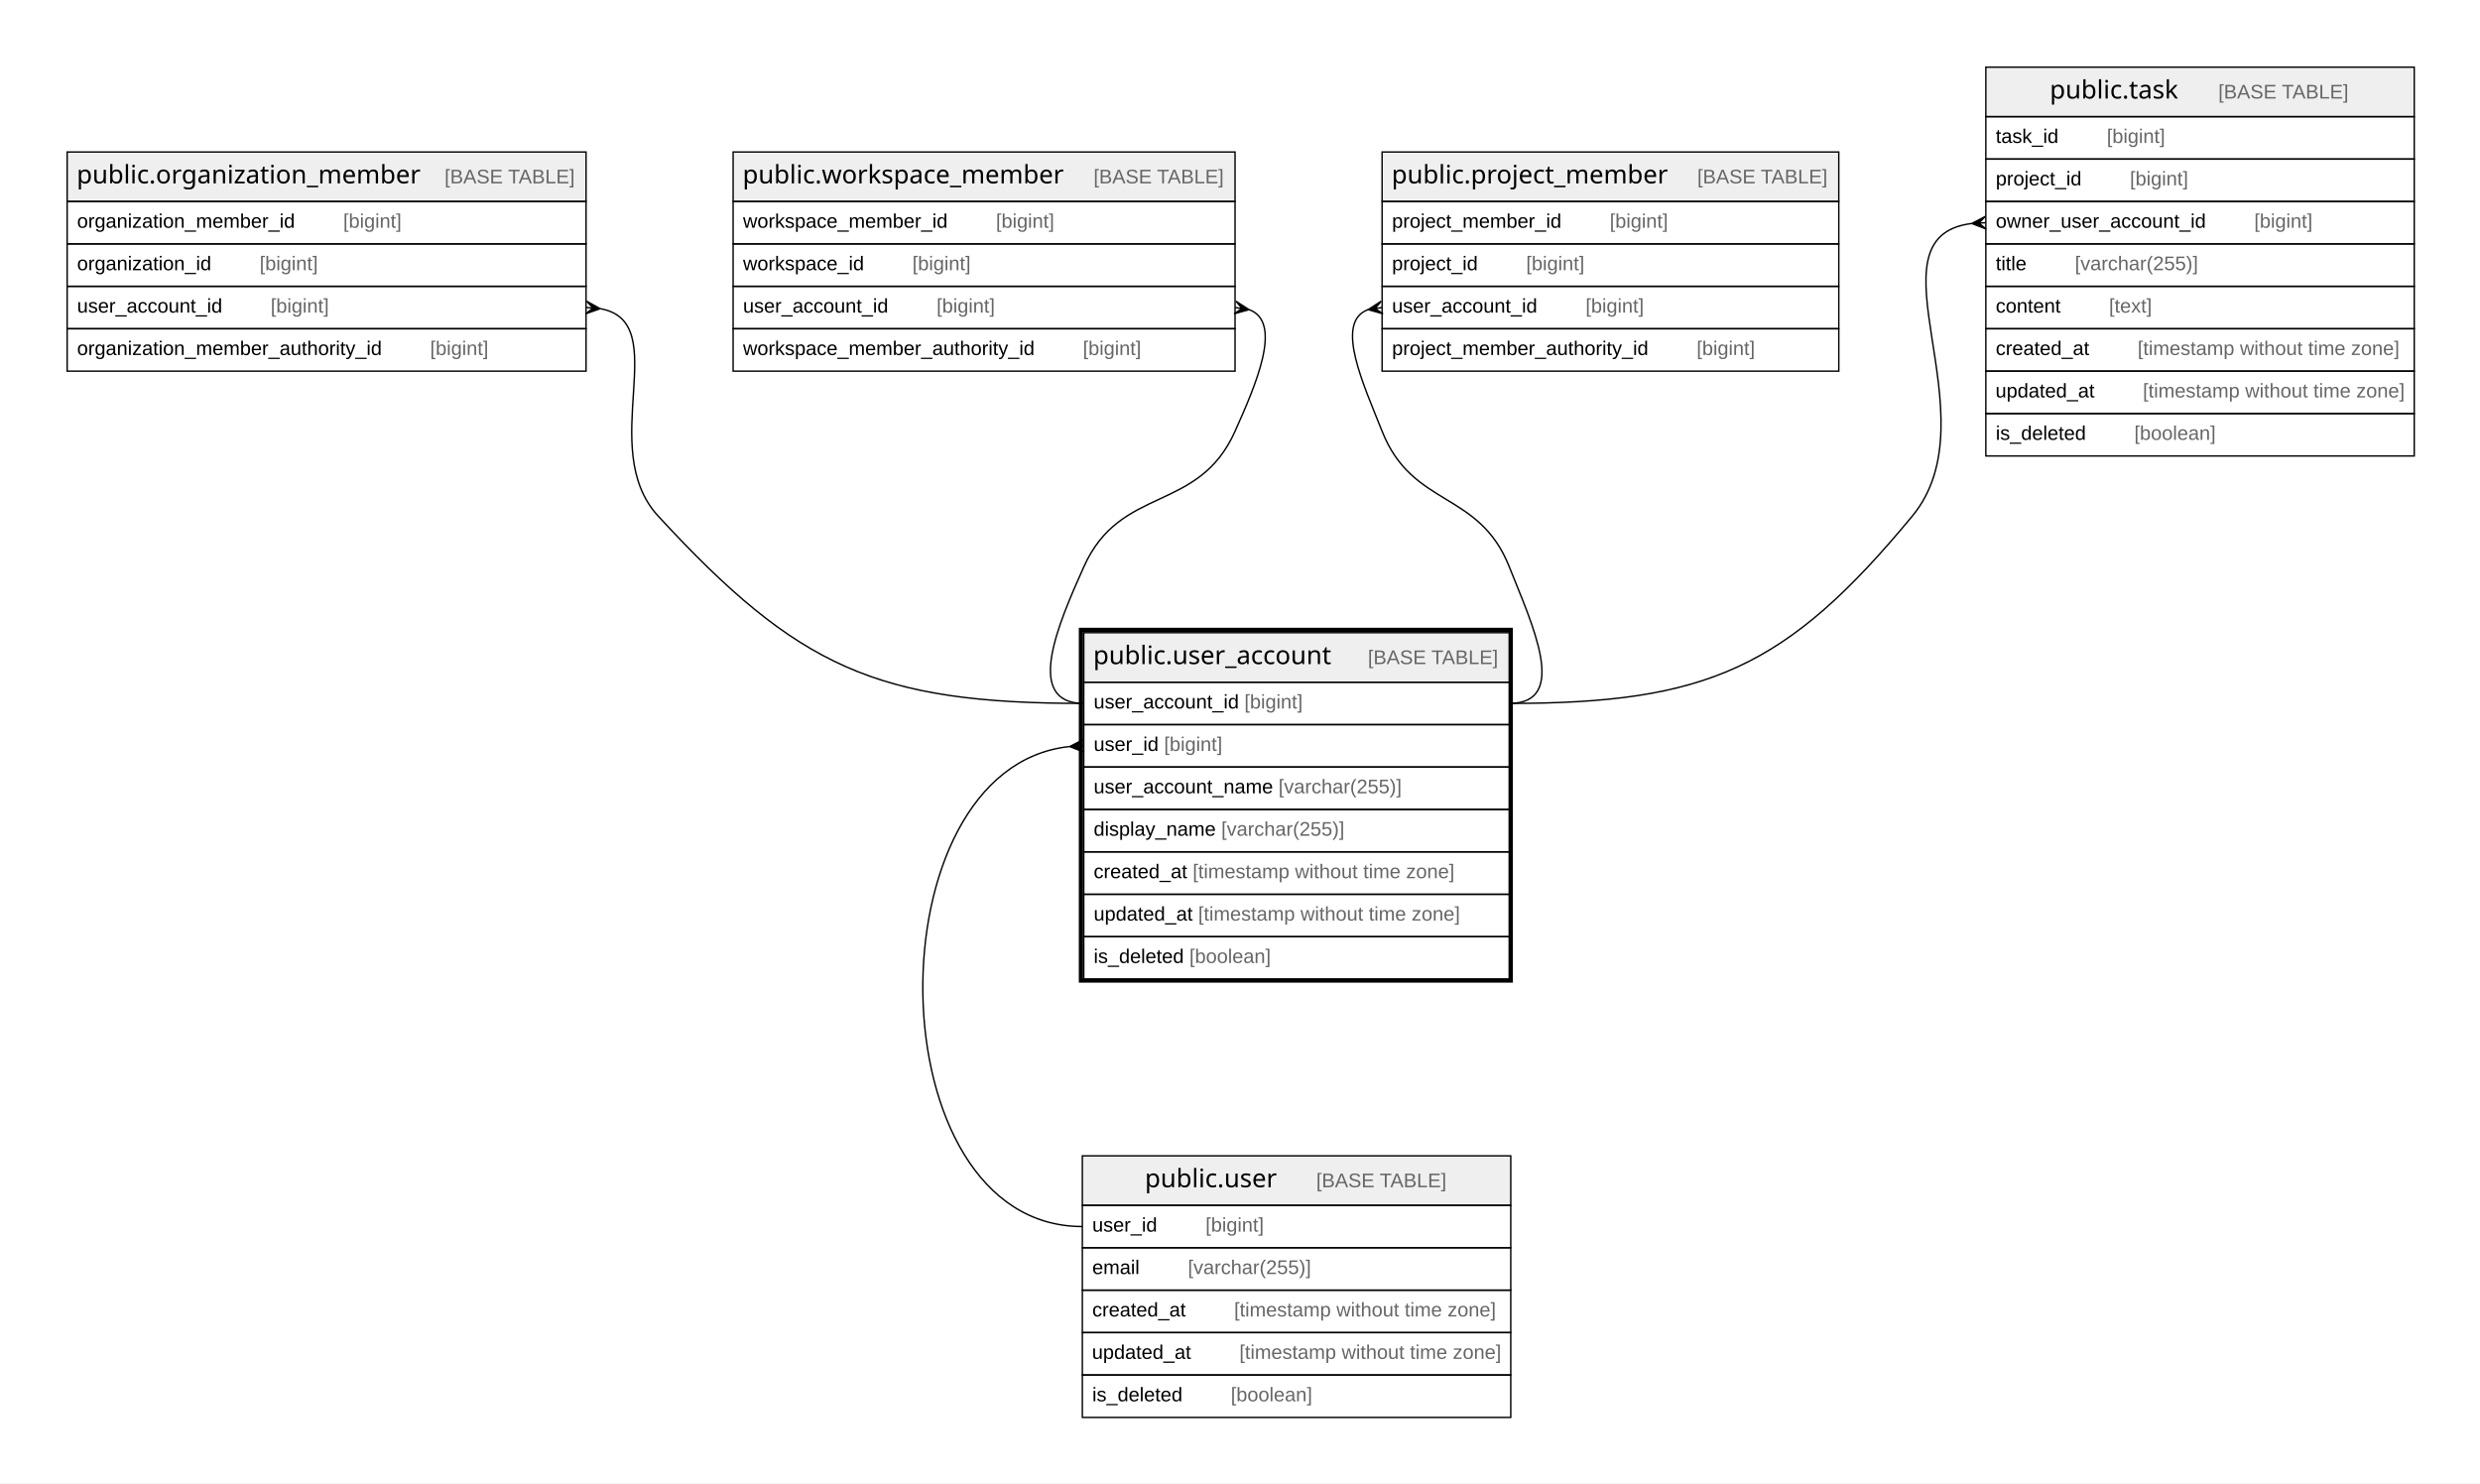
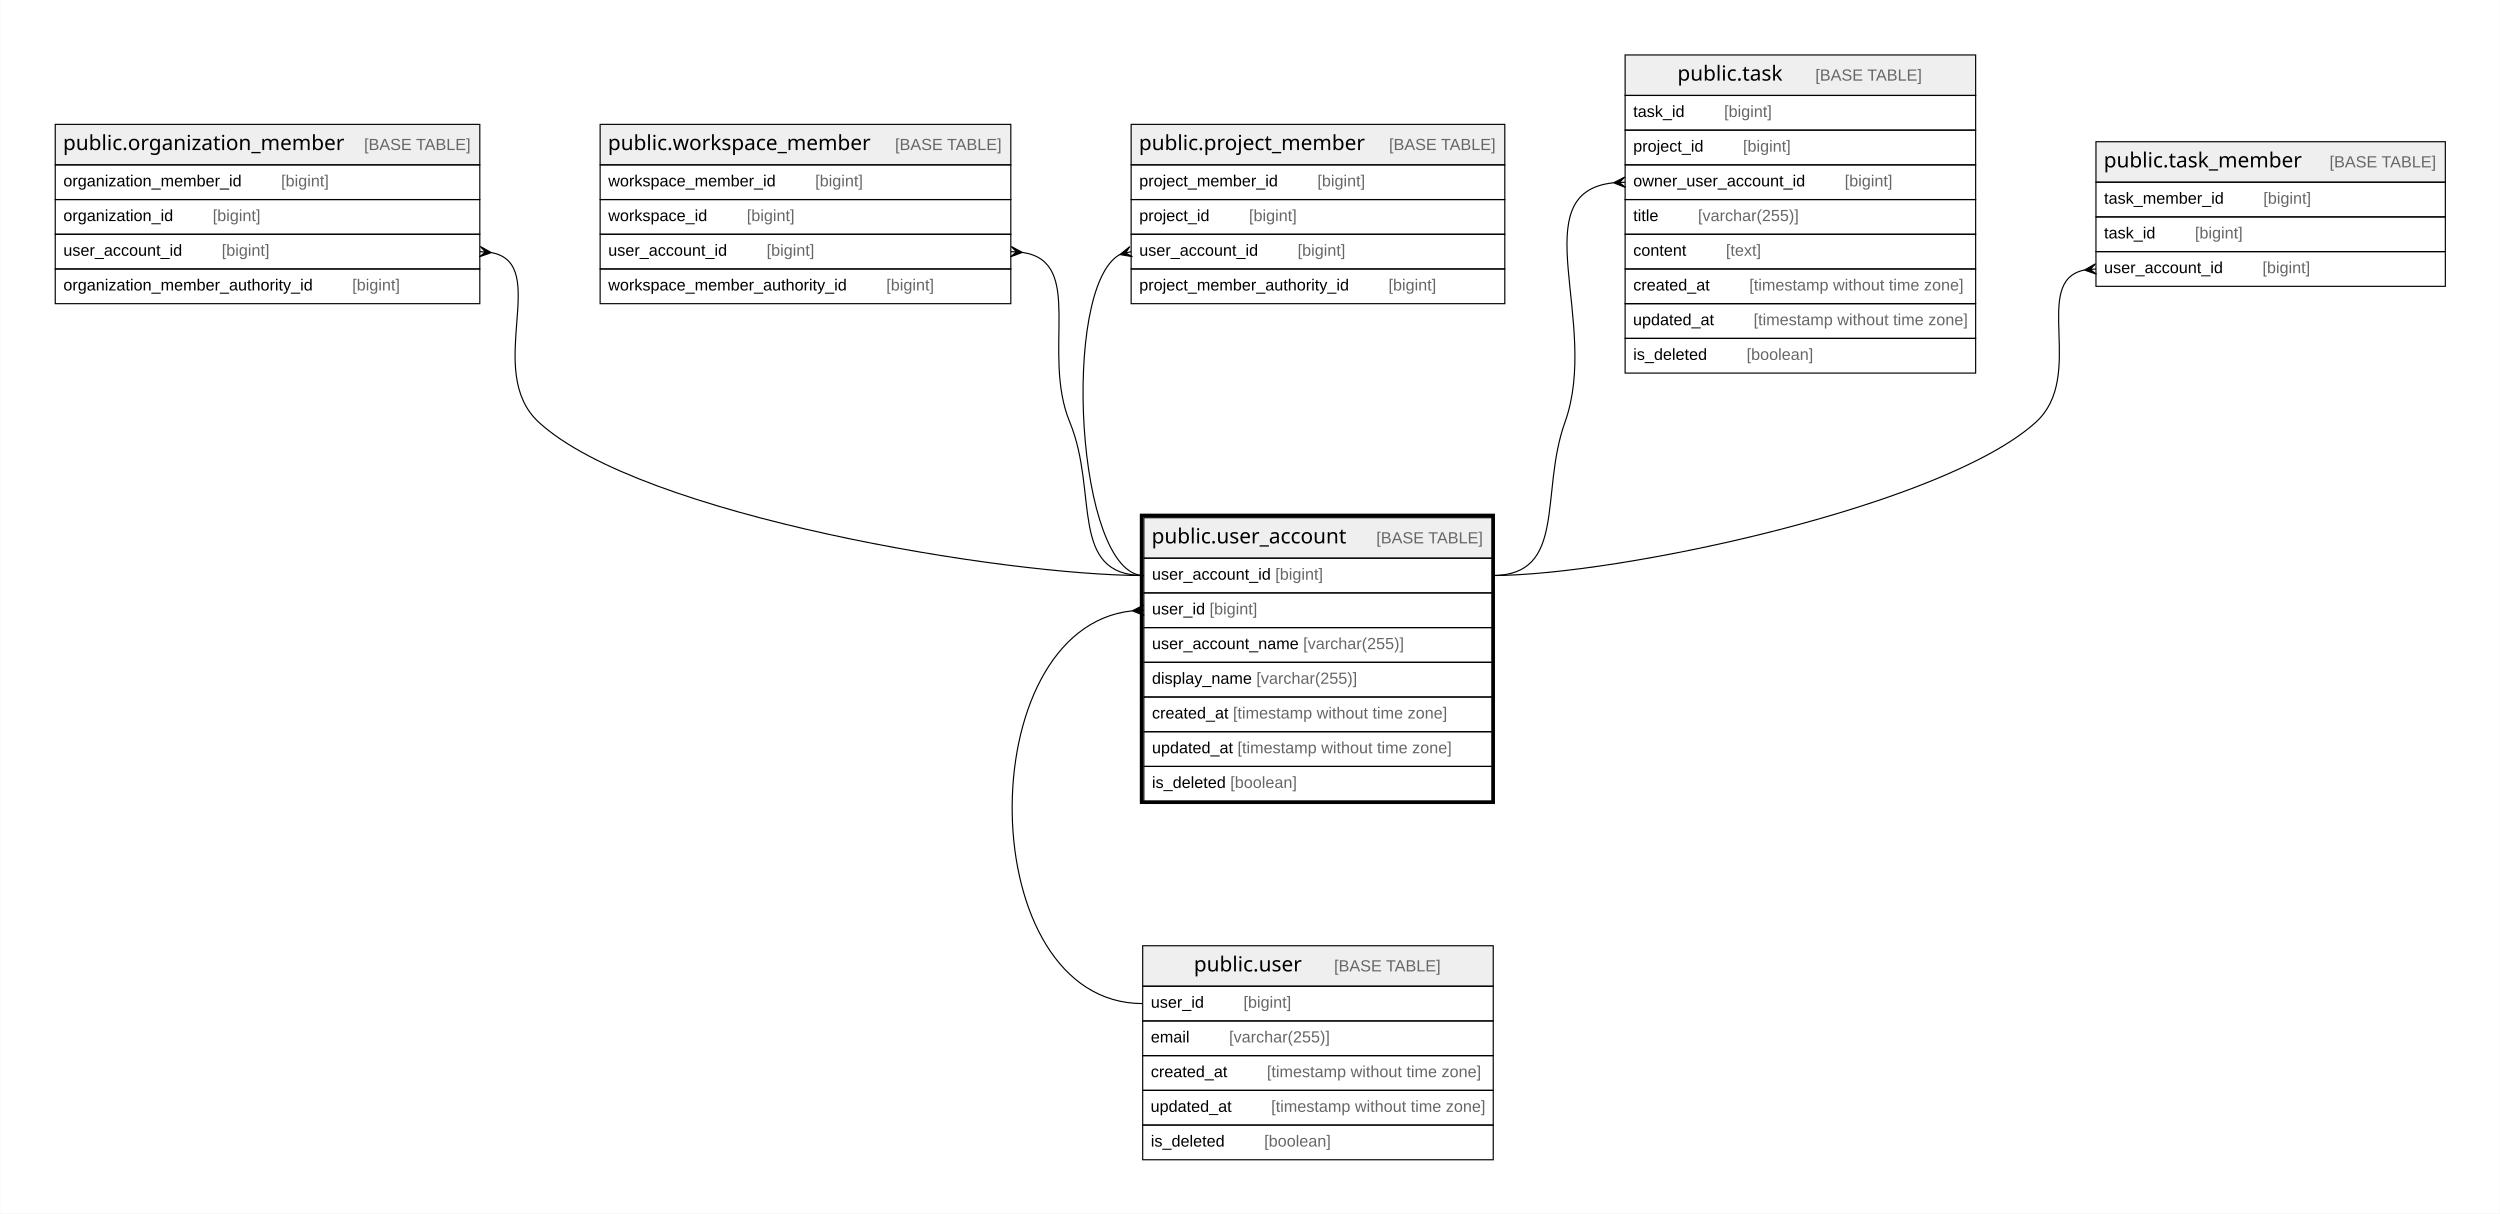
- <svg xmlns="http://www.w3.org/2000/svg" width="1754pt" height="1049pt" viewBox="0.00 0.00 1754.00 1049.00">
+ <svg xmlns="http://www.w3.org/2000/svg" width="2161pt" height="1049pt" viewBox="0.00 0.00 2160.50 1049.00">
  <g id="graph0" class="graph" transform="scale(1 1) rotate(0) translate(4 1045)">
-     <polygon fill="#ffffff" stroke="transparent" points="-4,4 -4,-1045 1750,-1045 1750,4 -4,4" />
+     <polygon fill="#ffffff" stroke="transparent" points="-4,4 -4,-1045 2156.5,-1045 2156.5,4 -4,4" />
    <g id="node1" class="node">
-       <polygon fill="#efefef" stroke="transparent" points="762.5,-562.5 762.5,-597.5 1063.5,-597.5 1063.5,-562.5 762.5,-562.5" />
-       <polygon fill="none" stroke="#000000" points="762.5,-562.5 762.5,-597.5 1063.5,-597.5 1063.5,-562.5 762.5,-562.5" />
-       <text text-anchor="start" x="769.192" y="-575.3" font-family="Arial Bold" font-size="18.00" fill="#000000">public.user_account</text>
-       <text text-anchor="start" x="929.24" y="-575.3" font-family="Arial" font-size="14.00" fill="#000000">    </text>
-       <text text-anchor="start" x="963.444" y="-575.3" font-family="Arial" font-size="14.00" fill="#666666">[BASE TABLE]</text>
-       <polygon fill="none" stroke="#000000" points="762.5,-532.5 762.5,-562.5 1063.5,-562.5 1063.5,-532.5 762.5,-532.5" />
-       <text text-anchor="start" x="769.5" y="-543.9" font-family="Arial" font-size="14.00" fill="#000000">user_account_id </text>
-       <text text-anchor="start" x="876.092" y="-543.9" font-family="Arial" font-size="14.00" fill="#666666">[bigint]</text>
-       <polygon fill="none" stroke="#000000" points="762.5,-502.5 762.5,-532.5 1063.5,-532.5 1063.5,-502.5 762.5,-502.5" />
-       <text text-anchor="start" x="769.5" y="-513.9" font-family="Arial" font-size="14.00" fill="#000000">user_id </text>
-       <text text-anchor="start" x="819.288" y="-513.9" font-family="Arial" font-size="14.00" fill="#666666">[bigint]</text>
-       <polygon fill="none" stroke="#000000" points="762.5,-472.5 762.5,-502.5 1063.5,-502.5 1063.5,-472.5 762.5,-472.5" />
-       <text text-anchor="start" x="769.5" y="-483.9" font-family="Arial" font-size="14.00" fill="#000000">user_account_name </text>
-       <text text-anchor="start" x="900.211" y="-483.9" font-family="Arial" font-size="14.00" fill="#666666">[varchar(255)]</text>
-       <polygon fill="none" stroke="#000000" points="762.5,-442.5 762.5,-472.5 1063.5,-472.5 1063.5,-442.5 762.5,-442.5" />
-       <text text-anchor="start" x="769.5" y="-453.9" font-family="Arial" font-size="14.00" fill="#000000">display_name </text>
-       <text text-anchor="start" x="859.743" y="-453.9" font-family="Arial" font-size="14.00" fill="#666666">[varchar(255)]</text>
-       <polygon fill="none" stroke="#000000" points="762.5,-412.5 762.5,-442.5 1063.5,-442.5 1063.5,-412.5 762.5,-412.5" />
-       <text text-anchor="start" x="769.5" y="-423.9" font-family="Arial" font-size="14.00" fill="#000000">created_at </text>
-       <text text-anchor="start" x="839.528" y="-423.9" font-family="Arial" font-size="14.00" fill="#666666">[timestamp without time zone]</text>
-       <polygon fill="none" stroke="#000000" points="762.5,-382.5 762.5,-412.5 1063.5,-412.5 1063.5,-382.5 762.5,-382.5" />
-       <text text-anchor="start" x="769.5" y="-393.9" font-family="Arial" font-size="14.00" fill="#000000">updated_at </text>
-       <text text-anchor="start" x="843.433" y="-393.9" font-family="Arial" font-size="14.00" fill="#666666">[timestamp without time zone]</text>
-       <polygon fill="none" stroke="#000000" points="762.5,-352.5 762.5,-382.5 1063.5,-382.5 1063.5,-352.5 762.5,-352.5" />
-       <text text-anchor="start" x="769.5" y="-363.9" font-family="Arial" font-size="14.00" fill="#000000">is_deleted </text>
-       <text text-anchor="start" x="837.19" y="-363.9" font-family="Arial" font-size="14.00" fill="#666666">[boolean]</text>
-       <polygon fill="none" stroke="#000000" stroke-width="3" points="760.5,-351.5 760.5,-599.5 1064.5,-599.5 1064.5,-351.5 760.5,-351.5" />
+       <polygon fill="#efefef" stroke="transparent" points="984.5,-562.5 984.5,-597.5 1285.5,-597.5 1285.5,-562.5 984.5,-562.5" />
+       <polygon fill="none" stroke="#000000" points="984.5,-562.5 984.5,-597.5 1285.5,-597.5 1285.5,-562.5 984.5,-562.5" />
+       <text text-anchor="start" x="991.192" y="-575.3" font-family="Arial Bold" font-size="18.00" fill="#000000">public.user_account</text>
+       <text text-anchor="start" x="1151.239" y="-575.3" font-family="Arial" font-size="14.00" fill="#000000">    </text>
+       <text text-anchor="start" x="1185.444" y="-575.3" font-family="Arial" font-size="14.00" fill="#666666">[BASE TABLE]</text>
+       <polygon fill="none" stroke="#000000" points="984.5,-532.5 984.5,-562.5 1285.5,-562.5 1285.5,-532.5 984.5,-532.5" />
+       <text text-anchor="start" x="991.5" y="-543.9" font-family="Arial" font-size="14.00" fill="#000000">user_account_id </text>
+       <text text-anchor="start" x="1098.092" y="-543.9" font-family="Arial" font-size="14.00" fill="#666666">[bigint]</text>
+       <polygon fill="none" stroke="#000000" points="984.5,-502.5 984.5,-532.5 1285.5,-532.5 1285.5,-502.5 984.5,-502.5" />
+       <text text-anchor="start" x="991.5" y="-513.9" font-family="Arial" font-size="14.00" fill="#000000">user_id </text>
+       <text text-anchor="start" x="1041.288" y="-513.9" font-family="Arial" font-size="14.00" fill="#666666">[bigint]</text>
+       <polygon fill="none" stroke="#000000" points="984.5,-472.5 984.5,-502.5 1285.5,-502.5 1285.5,-472.5 984.5,-472.5" />
+       <text text-anchor="start" x="991.5" y="-483.9" font-family="Arial" font-size="14.00" fill="#000000">user_account_name </text>
+       <text text-anchor="start" x="1122.211" y="-483.9" font-family="Arial" font-size="14.00" fill="#666666">[varchar(255)]</text>
+       <polygon fill="none" stroke="#000000" points="984.5,-442.5 984.5,-472.5 1285.5,-472.5 1285.5,-442.5 984.5,-442.5" />
+       <text text-anchor="start" x="991.5" y="-453.9" font-family="Arial" font-size="14.00" fill="#000000">display_name </text>
+       <text text-anchor="start" x="1081.743" y="-453.9" font-family="Arial" font-size="14.00" fill="#666666">[varchar(255)]</text>
+       <polygon fill="none" stroke="#000000" points="984.5,-412.5 984.5,-442.5 1285.5,-442.5 1285.5,-412.5 984.5,-412.5" />
+       <text text-anchor="start" x="991.5" y="-423.9" font-family="Arial" font-size="14.00" fill="#000000">created_at </text>
+       <text text-anchor="start" x="1061.528" y="-423.9" font-family="Arial" font-size="14.00" fill="#666666">[timestamp without time zone]</text>
+       <polygon fill="none" stroke="#000000" points="984.5,-382.5 984.5,-412.5 1285.5,-412.5 1285.5,-382.5 984.5,-382.5" />
+       <text text-anchor="start" x="991.5" y="-393.9" font-family="Arial" font-size="14.00" fill="#000000">updated_at </text>
+       <text text-anchor="start" x="1065.433" y="-393.9" font-family="Arial" font-size="14.00" fill="#666666">[timestamp without time zone]</text>
+       <polygon fill="none" stroke="#000000" points="984.5,-352.5 984.5,-382.5 1285.5,-382.5 1285.5,-352.5 984.5,-352.5" />
+       <text text-anchor="start" x="991.5" y="-363.9" font-family="Arial" font-size="14.00" fill="#000000">is_deleted </text>
+       <text text-anchor="start" x="1059.19" y="-363.9" font-family="Arial" font-size="14.00" fill="#666666">[boolean]</text>
+       <polygon fill="none" stroke="#000000" stroke-width="3" points="982.5,-351.5 982.5,-599.5 1286.5,-599.5 1286.5,-351.5 982.5,-351.5" />
    </g>
-     <g id="node6" class="node">
-       <polygon fill="#efefef" stroke="transparent" points="761.5,-192.5 761.5,-227.5 1064.5,-227.5 1064.5,-192.5 761.5,-192.5" />
-       <polygon fill="none" stroke="#000000" points="761.5,-192.5 761.5,-227.5 1064.5,-227.5 1064.5,-192.5 761.5,-192.5" />
-       <text text-anchor="start" x="805.709" y="-205.3" font-family="Arial Bold" font-size="18.00" fill="#000000">public.user</text>
-       <text text-anchor="start" x="892.723" y="-205.3" font-family="Arial" font-size="14.00" fill="#000000">    </text>
-       <text text-anchor="start" x="926.928" y="-205.3" font-family="Arial" font-size="14.00" fill="#666666">[BASE TABLE]</text>
-       <polygon fill="none" stroke="#000000" points="761.5,-162.5 761.5,-192.5 1064.5,-192.5 1064.5,-162.5 761.5,-162.5" />
-       <text text-anchor="start" x="768.5" y="-173.9" font-family="Arial" font-size="14.00" fill="#000000">user_id    </text>
-       <text text-anchor="start" x="848.602" y="-173.9" font-family="Arial" font-size="14.00" fill="#666666">[bigint]</text>
-       <polygon fill="none" stroke="#000000" points="761.5,-132.5 761.5,-162.5 1064.5,-162.5 1064.5,-132.5 761.5,-132.5" />
-       <text text-anchor="start" x="768.5" y="-143.9" font-family="Arial" font-size="14.00" fill="#000000">email    </text>
-       <text text-anchor="start" x="836.144" y="-143.9" font-family="Arial" font-size="14.00" fill="#666666">[varchar(255)]</text>
-       <polygon fill="none" stroke="#000000" points="761.5,-102.5 761.5,-132.5 1064.5,-132.5 1064.5,-102.5 761.5,-102.5" />
-       <text text-anchor="start" x="768.5" y="-113.9" font-family="Arial" font-size="14.00" fill="#000000">created_at    </text>
-       <text text-anchor="start" x="868.842" y="-113.9" font-family="Arial" font-size="14.00" fill="#666666">[timestamp without time zone]</text>
-       <polygon fill="none" stroke="#000000" points="761.5,-72.5 761.5,-102.5 1064.5,-102.5 1064.5,-72.5 761.5,-72.5" />
-       <text text-anchor="start" x="768.307" y="-83.9" font-family="Arial" font-size="14.00" fill="#000000">updated_at    </text>
-       <text text-anchor="start" x="872.553" y="-83.9" font-family="Arial" font-size="14.00" fill="#666666">[timestamp without time zone]</text>
-       <polygon fill="none" stroke="#000000" points="761.5,-42.5 761.5,-72.5 1064.5,-72.5 1064.5,-42.5 761.5,-42.5" />
-       <text text-anchor="start" x="768.5" y="-53.9" font-family="Arial" font-size="14.00" fill="#000000">is_deleted    </text>
-       <text text-anchor="start" x="866.504" y="-53.9" font-family="Arial" font-size="14.00" fill="#666666">[boolean]</text>
+     <g id="node7" class="node">
+       <polygon fill="#efefef" stroke="transparent" points="983.5,-192.5 983.5,-227.5 1286.5,-227.5 1286.5,-192.5 983.5,-192.5" />
+       <polygon fill="none" stroke="#000000" points="983.5,-192.5 983.5,-227.5 1286.5,-227.5 1286.5,-192.5 983.5,-192.5" />
+       <text text-anchor="start" x="1027.709" y="-205.3" font-family="Arial Bold" font-size="18.00" fill="#000000">public.user</text>
+       <text text-anchor="start" x="1114.723" y="-205.3" font-family="Arial" font-size="14.00" fill="#000000">    </text>
+       <text text-anchor="start" x="1148.928" y="-205.3" font-family="Arial" font-size="14.00" fill="#666666">[BASE TABLE]</text>
+       <polygon fill="none" stroke="#000000" points="983.5,-162.5 983.5,-192.5 1286.5,-192.5 1286.5,-162.5 983.5,-162.5" />
+       <text text-anchor="start" x="990.5" y="-173.9" font-family="Arial" font-size="14.00" fill="#000000">user_id    </text>
+       <text text-anchor="start" x="1070.602" y="-173.9" font-family="Arial" font-size="14.00" fill="#666666">[bigint]</text>
+       <polygon fill="none" stroke="#000000" points="983.5,-132.5 983.5,-162.5 1286.5,-162.5 1286.5,-132.5 983.5,-132.5" />
+       <text text-anchor="start" x="990.5" y="-143.9" font-family="Arial" font-size="14.00" fill="#000000">email    </text>
+       <text text-anchor="start" x="1058.144" y="-143.9" font-family="Arial" font-size="14.00" fill="#666666">[varchar(255)]</text>
+       <polygon fill="none" stroke="#000000" points="983.5,-102.5 983.5,-132.5 1286.5,-132.5 1286.5,-102.5 983.5,-102.5" />
+       <text text-anchor="start" x="990.5" y="-113.9" font-family="Arial" font-size="14.00" fill="#000000">created_at    </text>
+       <text text-anchor="start" x="1090.842" y="-113.9" font-family="Arial" font-size="14.00" fill="#666666">[timestamp without time zone]</text>
+       <polygon fill="none" stroke="#000000" points="983.5,-72.5 983.5,-102.5 1286.5,-102.5 1286.5,-72.5 983.5,-72.5" />
+       <text text-anchor="start" x="990.307" y="-83.9" font-family="Arial" font-size="14.00" fill="#000000">updated_at    </text>
+       <text text-anchor="start" x="1094.553" y="-83.9" font-family="Arial" font-size="14.00" fill="#666666">[timestamp without time zone]</text>
+       <polygon fill="none" stroke="#000000" points="983.5,-42.5 983.5,-72.5 1286.5,-72.5 1286.5,-42.5 983.5,-42.5" />
+       <text text-anchor="start" x="990.5" y="-53.9" font-family="Arial" font-size="14.00" fill="#000000">is_deleted    </text>
+       <text text-anchor="start" x="1088.504" y="-53.9" font-family="Arial" font-size="14.00" fill="#666666">[boolean]</text>
    </g>
-     <g id="edge5" class="edge">
-       <path fill="none" stroke="#000000" d="M752.122,-516.948C611.425,-501.749 613.93,-177.5 761.5,-177.5" />
-       <polygon fill="#000000" stroke="#000000" points="752.514,-516.969 762.261,-521.994 757.507,-517.235 762.5,-517.5 762.5,-517.5 762.5,-517.5 757.507,-517.235 762.739,-513.006 752.514,-516.969 752.514,-516.969" />
+     <g id="edge6" class="edge">
+       <path fill="none" stroke="#000000" d="M974.122,-516.948C833.425,-501.749 835.93,-177.5 983.5,-177.5" />
+       <polygon fill="#000000" stroke="#000000" points="974.514,-516.969 984.261,-521.994 979.507,-517.235 984.5,-517.5 984.5,-517.5 984.5,-517.5 979.507,-517.235 984.739,-513.006 974.514,-516.969 974.514,-516.969" />
    </g>
    <g id="node2" class="node">
      <polygon fill="#efefef" stroke="transparent" points="43.5,-902.5 43.5,-937.5 410.5,-937.5 410.5,-902.5 43.5,-902.5" />
      <polygon fill="none" stroke="#000000" points="43.5,-902.5 43.5,-937.5 410.5,-937.5 410.5,-902.5 43.5,-902.5" />
      <text text-anchor="start" x="50.198" y="-915.3" font-family="Arial Bold" font-size="18.00" fill="#000000">public.organization_member</text>
      <text text-anchor="start" x="276.234" y="-915.3" font-family="Arial" font-size="14.00" fill="#000000">    </text>
      <text text-anchor="start" x="310.439" y="-915.3" font-family="Arial" font-size="14.00" fill="#666666">[BASE TABLE]</text>
      <polygon fill="none" stroke="#000000" points="43.5,-872.5 43.5,-902.5 410.5,-902.5 410.5,-872.5 43.5,-872.5" />
      <text text-anchor="start" x="50.5" y="-883.9" font-family="Arial" font-size="14.00" fill="#000000">organization_member_id    </text>
      <text text-anchor="start" x="238.731" y="-883.9" font-family="Arial" font-size="14.00" fill="#666666">[bigint]</text>
      <polygon fill="none" stroke="#000000" points="43.5,-842.5 43.5,-872.5 410.5,-872.5 410.5,-842.5 43.5,-842.5" />
      <text text-anchor="start" x="50.5" y="-853.9" font-family="Arial" font-size="14.00" fill="#000000">organization_id    </text>
      <text text-anchor="start" x="179.619" y="-853.9" font-family="Arial" font-size="14.00" fill="#666666">[bigint]</text>
      <polygon fill="none" stroke="#000000" points="43.5,-812.5 43.5,-842.5 410.5,-842.5 410.5,-812.5 43.5,-812.5" />
      <text text-anchor="start" x="50.5" y="-823.9" font-family="Arial" font-size="14.00" fill="#000000">user_account_id    </text>
      <text text-anchor="start" x="187.406" y="-823.9" font-family="Arial" font-size="14.00" fill="#666666">[bigint]</text>
      <polygon fill="none" stroke="#000000" points="43.5,-782.5 43.5,-812.5 410.5,-812.5 410.5,-782.5 43.5,-782.5" />
      <text text-anchor="start" x="50.5" y="-793.9" font-family="Arial" font-size="14.00" fill="#000000">organization_member_authority_id    </text>
      <text text-anchor="start" x="300.193" y="-793.9" font-family="Arial" font-size="14.00" fill="#666666">[bigint]</text>
    </g>
    <g id="edge1" class="edge">
-       <path fill="none" stroke="#000000" d="M420.712,-826.658C473.05,-817.083 417.069,-728.222 461.5,-680 560.543,-572.507 616.334,-547.5 762.5,-547.5" />
-       <polygon fill="#000000" stroke="#000000" points="420.466,-826.678 410.13,-823.015 415.483,-827.089 410.5,-827.5 410.5,-827.5 410.5,-827.5 415.483,-827.089 410.87,-831.985 420.466,-826.678 420.466,-826.678" />
+       <path fill="none" stroke="#000000" d="M420.677,-826.623C472.628,-816.66 413.212,-724.359 461.5,-680 549.794,-598.89 864.606,-547.5 984.5,-547.5" />
+       <polygon fill="#000000" stroke="#000000" points="420.463,-826.641 410.113,-823.017 415.481,-827.071 410.5,-827.5 410.5,-827.5 410.5,-827.5 415.481,-827.071 410.887,-831.983 420.463,-826.641 420.463,-826.641" />
    </g>
    <g id="node3" class="node">
      <polygon fill="#efefef" stroke="transparent" points="514.5,-902.5 514.5,-937.5 869.5,-937.5 869.5,-902.5 514.5,-902.5" />
      <polygon fill="none" stroke="#000000" points="514.5,-902.5 514.5,-937.5 869.5,-937.5 869.5,-902.5 514.5,-902.5" />
      <text text-anchor="start" x="521.205" y="-915.3" font-family="Arial Bold" font-size="18.00" fill="#000000">public.workspace_member</text>
      <text text-anchor="start" x="735.227" y="-915.3" font-family="Arial" font-size="14.00" fill="#000000">    </text>
      <text text-anchor="start" x="769.432" y="-915.3" font-family="Arial" font-size="14.00" fill="#666666">[BASE TABLE]</text>
      <polygon fill="none" stroke="#000000" points="514.5,-872.5 514.5,-902.5 869.5,-902.5 869.5,-872.5 514.5,-872.5" />
      <text text-anchor="start" x="521.5" y="-883.9" font-family="Arial" font-size="14.00" fill="#000000">workspace_member_id    </text>
      <text text-anchor="start" x="700.386" y="-883.9" font-family="Arial" font-size="14.00" fill="#666666">[bigint]</text>
      <polygon fill="none" stroke="#000000" points="514.5,-842.5 514.5,-872.5 869.5,-872.5 869.5,-842.5 514.5,-842.5" />
      <text text-anchor="start" x="521.5" y="-853.9" font-family="Arial" font-size="14.00" fill="#000000">workspace_id    </text>
      <text text-anchor="start" x="641.274" y="-853.9" font-family="Arial" font-size="14.00" fill="#666666">[bigint]</text>
      <polygon fill="none" stroke="#000000" points="514.5,-812.5 514.5,-842.5 869.5,-842.5 869.5,-812.5 514.5,-812.5" />
      <text text-anchor="start" x="521.5" y="-823.9" font-family="Arial" font-size="14.00" fill="#000000">user_account_id    </text>
      <text text-anchor="start" x="658.406" y="-823.9" font-family="Arial" font-size="14.00" fill="#666666">[bigint]</text>
      <polygon fill="none" stroke="#000000" points="514.5,-782.5 514.5,-812.5 869.5,-812.5 869.5,-782.5 514.5,-782.5" />
      <text text-anchor="start" x="521.5" y="-793.9" font-family="Arial" font-size="14.00" fill="#000000">workspace_member_authority_id    </text>
      <text text-anchor="start" x="761.848" y="-793.9" font-family="Arial" font-size="14.00" fill="#666666">[bigint]</text>
    </g>
    <g id="edge2" class="edge">
-       <path fill="none" stroke="#000000" d="M879.505,-825.963C903.783,-817.11 883.739,-771.906 869.5,-740 843.462,-681.656 788.538,-702.344 762.5,-644 745.021,-604.835 719.611,-547.5 762.5,-547.5" />
-       <polygon fill="#000000" stroke="#000000" points="879.384,-825.981 868.817,-823.052 874.442,-826.741 869.5,-827.5 869.5,-827.5 869.5,-827.5 874.442,-826.741 870.183,-831.948 879.384,-825.981 879.384,-825.981" />
+       <path fill="none" stroke="#000000" d="M879.548,-826.819C934.334,-818.759 895.432,-740.736 920.5,-680 945.451,-619.548 919.101,-547.5 984.5,-547.5" />
+       <polygon fill="#000000" stroke="#000000" points="879.477,-826.824 869.196,-823.01 874.489,-827.162 869.5,-827.5 869.5,-827.5 869.5,-827.5 874.489,-827.162 869.804,-831.99 879.477,-826.824 879.477,-826.824" />
    </g>
    <g id="node4" class="node">
      <polygon fill="#efefef" stroke="transparent" points="973.5,-902.5 973.5,-937.5 1296.5,-937.5 1296.5,-902.5 973.5,-902.5" />
      <polygon fill="none" stroke="#000000" points="973.5,-902.5 973.5,-937.5 1296.5,-937.5 1296.5,-902.5 973.5,-902.5" />
      <text text-anchor="start" x="980.207" y="-915.3" font-family="Arial Bold" font-size="18.00" fill="#000000">public.project_member</text>
      <text text-anchor="start" x="1162.225" y="-915.3" font-family="Arial" font-size="14.00" fill="#000000">    </text>
      <text text-anchor="start" x="1196.43" y="-915.3" font-family="Arial" font-size="14.00" fill="#666666">[BASE TABLE]</text>
      <polygon fill="none" stroke="#000000" points="973.5,-872.5 973.5,-902.5 1296.5,-902.5 1296.5,-872.5 973.5,-872.5" />
      <text text-anchor="start" x="980.5" y="-883.9" font-family="Arial" font-size="14.00" fill="#000000">project_member_id    </text>
      <text text-anchor="start" x="1134.494" y="-883.9" font-family="Arial" font-size="14.00" fill="#666666">[bigint]</text>
      <polygon fill="none" stroke="#000000" points="973.5,-842.5 973.5,-872.5 1296.5,-872.5 1296.5,-842.5 973.5,-842.5" />
      <text text-anchor="start" x="980.5" y="-853.9" font-family="Arial" font-size="14.00" fill="#000000">project_id    </text>
      <text text-anchor="start" x="1075.382" y="-853.9" font-family="Arial" font-size="14.00" fill="#666666">[bigint]</text>
      <polygon fill="none" stroke="#000000" points="973.5,-812.5 973.5,-842.5 1296.5,-842.5 1296.5,-812.5 973.5,-812.5" />
      <text text-anchor="start" x="980.5" y="-823.9" font-family="Arial" font-size="14.00" fill="#000000">user_account_id    </text>
      <text text-anchor="start" x="1117.406" y="-823.9" font-family="Arial" font-size="14.00" fill="#666666">[bigint]</text>
      <polygon fill="none" stroke="#000000" points="973.5,-782.5 973.5,-812.5 1296.5,-812.5 1296.5,-782.5 973.5,-782.5" />
      <text text-anchor="start" x="980.5" y="-793.9" font-family="Arial" font-size="14.00" fill="#000000">project_member_authority_id    </text>
      <text text-anchor="start" x="1195.956" y="-793.9" font-family="Arial" font-size="14.00" fill="#666666">[bigint]</text>
    </g>
    <g id="edge3" class="edge">
-       <path fill="none" stroke="#000000" d="M963.538,-825.981C939.499,-817.229 960.652,-772.491 973.5,-740 995.007,-685.614 1041.993,-698.386 1063.5,-644 1079.272,-604.116 1106.389,-547.5 1063.5,-547.5" />
-       <polygon fill="#000000" stroke="#000000" points="963.614,-825.993 972.822,-831.949 968.557,-826.746 973.5,-827.5 973.5,-827.5 973.5,-827.5 968.557,-826.746 974.178,-823.051 963.614,-825.993 963.614,-825.993" />
+       <path fill="none" stroke="#000000" d="M963.62,-824.907C912.64,-796.679 925.757,-547.5 984.5,-547.5" />
+       <polygon fill="#000000" stroke="#000000" points="963.828,-824.961 972.358,-831.853 968.664,-826.231 973.5,-827.5 973.5,-827.5 973.5,-827.5 968.664,-826.231 974.642,-823.147 963.828,-824.961 963.828,-824.961" />
    </g>
    <g id="node5" class="node">
      <polygon fill="#efefef" stroke="transparent" points="1400.5,-962.5 1400.5,-997.5 1703.5,-997.5 1703.5,-962.5 1400.5,-962.5" />
      <polygon fill="none" stroke="#000000" points="1400.5,-962.5 1400.5,-997.5 1703.5,-997.5 1703.5,-962.5 1400.5,-962.5" />
      <text text-anchor="start" x="1445.707" y="-975.3" font-family="Arial Bold" font-size="18.00" fill="#000000">public.task</text>
      <text text-anchor="start" x="1530.725" y="-975.3" font-family="Arial" font-size="14.00" fill="#000000">    </text>
      <text text-anchor="start" x="1564.93" y="-975.3" font-family="Arial" font-size="14.00" fill="#666666">[BASE TABLE]</text>
      <polygon fill="none" stroke="#000000" points="1400.5,-932.5 1400.5,-962.5 1703.5,-962.5 1703.5,-932.5 1400.5,-932.5" />
      <text text-anchor="start" x="1407.5" y="-943.9" font-family="Arial" font-size="14.00" fill="#000000">task_id    </text>
      <text text-anchor="start" x="1486.05" y="-943.9" font-family="Arial" font-size="14.00" fill="#666666">[bigint]</text>
      <polygon fill="none" stroke="#000000" points="1400.5,-902.5 1400.5,-932.5 1703.5,-932.5 1703.5,-902.5 1400.5,-902.5" />
      <text text-anchor="start" x="1407.5" y="-913.9" font-family="Arial" font-size="14.00" fill="#000000">project_id    </text>
      <text text-anchor="start" x="1502.382" y="-913.9" font-family="Arial" font-size="14.00" fill="#666666">[bigint]</text>
      <polygon fill="none" stroke="#000000" points="1400.5,-872.5 1400.5,-902.5 1703.5,-902.5 1703.5,-872.5 1400.5,-872.5" />
      <text text-anchor="start" x="1407.5" y="-883.9" font-family="Arial" font-size="14.00" fill="#000000">owner_user_account_id    </text>
      <text text-anchor="start" x="1590.304" y="-883.9" font-family="Arial" font-size="14.00" fill="#666666">[bigint]</text>
      <polygon fill="none" stroke="#000000" points="1400.5,-842.5 1400.5,-872.5 1703.5,-872.5 1703.5,-842.5 1400.5,-842.5" />
      <text text-anchor="start" x="1407.5" y="-853.9" font-family="Arial" font-size="14.00" fill="#000000">title    </text>
      <text text-anchor="start" x="1463.482" y="-853.9" font-family="Arial" font-size="14.00" fill="#666666">[varchar(255)]</text>
      <polygon fill="none" stroke="#000000" points="1400.5,-812.5 1400.5,-842.5 1703.5,-842.5 1703.5,-812.5 1400.5,-812.5" />
      <text text-anchor="start" x="1407.5" y="-823.9" font-family="Arial" font-size="14.00" fill="#000000">content    </text>
      <text text-anchor="start" x="1487.616" y="-823.9" font-family="Arial" font-size="14.00" fill="#666666">[text]</text>
      <polygon fill="none" stroke="#000000" points="1400.5,-782.5 1400.5,-812.5 1703.5,-812.5 1703.5,-782.5 1400.5,-782.5" />
      <text text-anchor="start" x="1407.5" y="-793.9" font-family="Arial" font-size="14.00" fill="#000000">created_at    </text>
      <text text-anchor="start" x="1507.842" y="-793.9" font-family="Arial" font-size="14.00" fill="#666666">[timestamp without time zone]</text>
      <polygon fill="none" stroke="#000000" points="1400.5,-752.5 1400.5,-782.5 1703.5,-782.5 1703.5,-752.5 1400.5,-752.5" />
      <text text-anchor="start" x="1407.306" y="-763.9" font-family="Arial" font-size="14.00" fill="#000000">updated_at    </text>
      <text text-anchor="start" x="1511.553" y="-763.9" font-family="Arial" font-size="14.00" fill="#666666">[timestamp without time zone]</text>
      <polygon fill="none" stroke="#000000" points="1400.5,-722.5 1400.5,-752.5 1703.5,-752.5 1703.5,-722.5 1400.5,-722.5" />
      <text text-anchor="start" x="1407.5" y="-733.9" font-family="Arial" font-size="14.00" fill="#000000">is_deleted    </text>
      <text text-anchor="start" x="1505.504" y="-733.9" font-family="Arial" font-size="14.00" fill="#666666">[boolean]</text>
    </g>
    <g id="edge4" class="edge">
-       <path fill="none" stroke="#000000" d="M1390.246,-886.897C1313.272,-877.108 1406.695,-750.428 1348.5,-680 1259.522,-572.319 1203.187,-547.5 1063.5,-547.5" />
-       <polygon fill="#000000" stroke="#000000" points="1390.517,-886.913 1400.236,-891.992 1395.509,-887.207 1400.5,-887.5 1400.5,-887.5 1400.5,-887.5 1395.509,-887.207 1400.764,-883.008 1390.517,-886.913 1390.517,-886.913" />
+       <path fill="none" stroke="#000000" d="M1390.121,-886.968C1311.137,-878.323 1379.371,-765.986 1348.5,-680 1326.466,-618.629 1350.707,-547.5 1285.5,-547.5" />
+       <polygon fill="#000000" stroke="#000000" points="1390.513,-886.989 1400.27,-891.994 1395.506,-887.244 1400.5,-887.5 1400.5,-887.5 1400.5,-887.5 1395.506,-887.244 1400.73,-883.006 1390.513,-886.989 1390.513,-886.989" />
+     </g>
+     <g id="node6" class="node">
+       <polygon fill="#efefef" stroke="transparent" points="1807.5,-887.5 1807.5,-922.5 2109.5,-922.5 2109.5,-887.5 1807.5,-887.5" />
+       <polygon fill="none" stroke="#000000" points="1807.5,-887.5 1807.5,-922.5 2109.5,-922.5 2109.5,-887.5 1807.5,-887.5" />
+       <text text-anchor="start" x="1814.207" y="-900.3" font-family="Arial Bold" font-size="18.00" fill="#000000">public.task_member</text>
+       <text text-anchor="start" x="1975.226" y="-900.3" font-family="Arial" font-size="14.00" fill="#000000">    </text>
+       <text text-anchor="start" x="2009.43" y="-900.3" font-family="Arial" font-size="14.00" fill="#666666">[BASE TABLE]</text>
+       <polygon fill="none" stroke="#000000" points="1807.5,-857.5 1807.5,-887.5 2109.5,-887.5 2109.5,-857.5 1807.5,-857.5" />
+       <text text-anchor="start" x="1814.5" y="-868.9" font-family="Arial" font-size="14.00" fill="#000000">task_member_id    </text>
+       <text text-anchor="start" x="1952.162" y="-868.9" font-family="Arial" font-size="14.00" fill="#666666">[bigint]</text>
+       <polygon fill="none" stroke="#000000" points="1807.5,-827.5 1807.5,-857.5 2109.5,-857.5 2109.5,-827.5 1807.5,-827.5" />
+       <text text-anchor="start" x="1814.5" y="-838.9" font-family="Arial" font-size="14.00" fill="#000000">task_id    </text>
+       <text text-anchor="start" x="1893.05" y="-838.9" font-family="Arial" font-size="14.00" fill="#666666">[bigint]</text>
+       <polygon fill="none" stroke="#000000" points="1807.5,-797.5 1807.5,-827.5 2109.5,-827.5 2109.5,-797.5 1807.5,-797.5" />
+       <text text-anchor="start" x="1814.5" y="-808.9" font-family="Arial" font-size="14.00" fill="#000000">user_account_id    </text>
+       <text text-anchor="start" x="1951.406" y="-808.9" font-family="Arial" font-size="14.00" fill="#666666">[bigint]</text>
+     </g>
+     <g id="edge5" class="edge">
+       <path fill="none" stroke="#000000" d="M1797.294,-811.54C1750.896,-801.771 1799.556,-719.889 1755.5,-680 1675.058,-607.167 1394.015,-547.5 1285.5,-547.5" />
+       <polygon fill="#000000" stroke="#000000" points="1797.544,-811.564 1807.079,-816.98 1802.522,-812.032 1807.5,-812.5 1807.5,-812.5 1807.5,-812.5 1802.522,-812.032 1807.921,-808.02 1797.544,-811.564 1797.544,-811.564" />
    </g>
  </g>
</svg>
